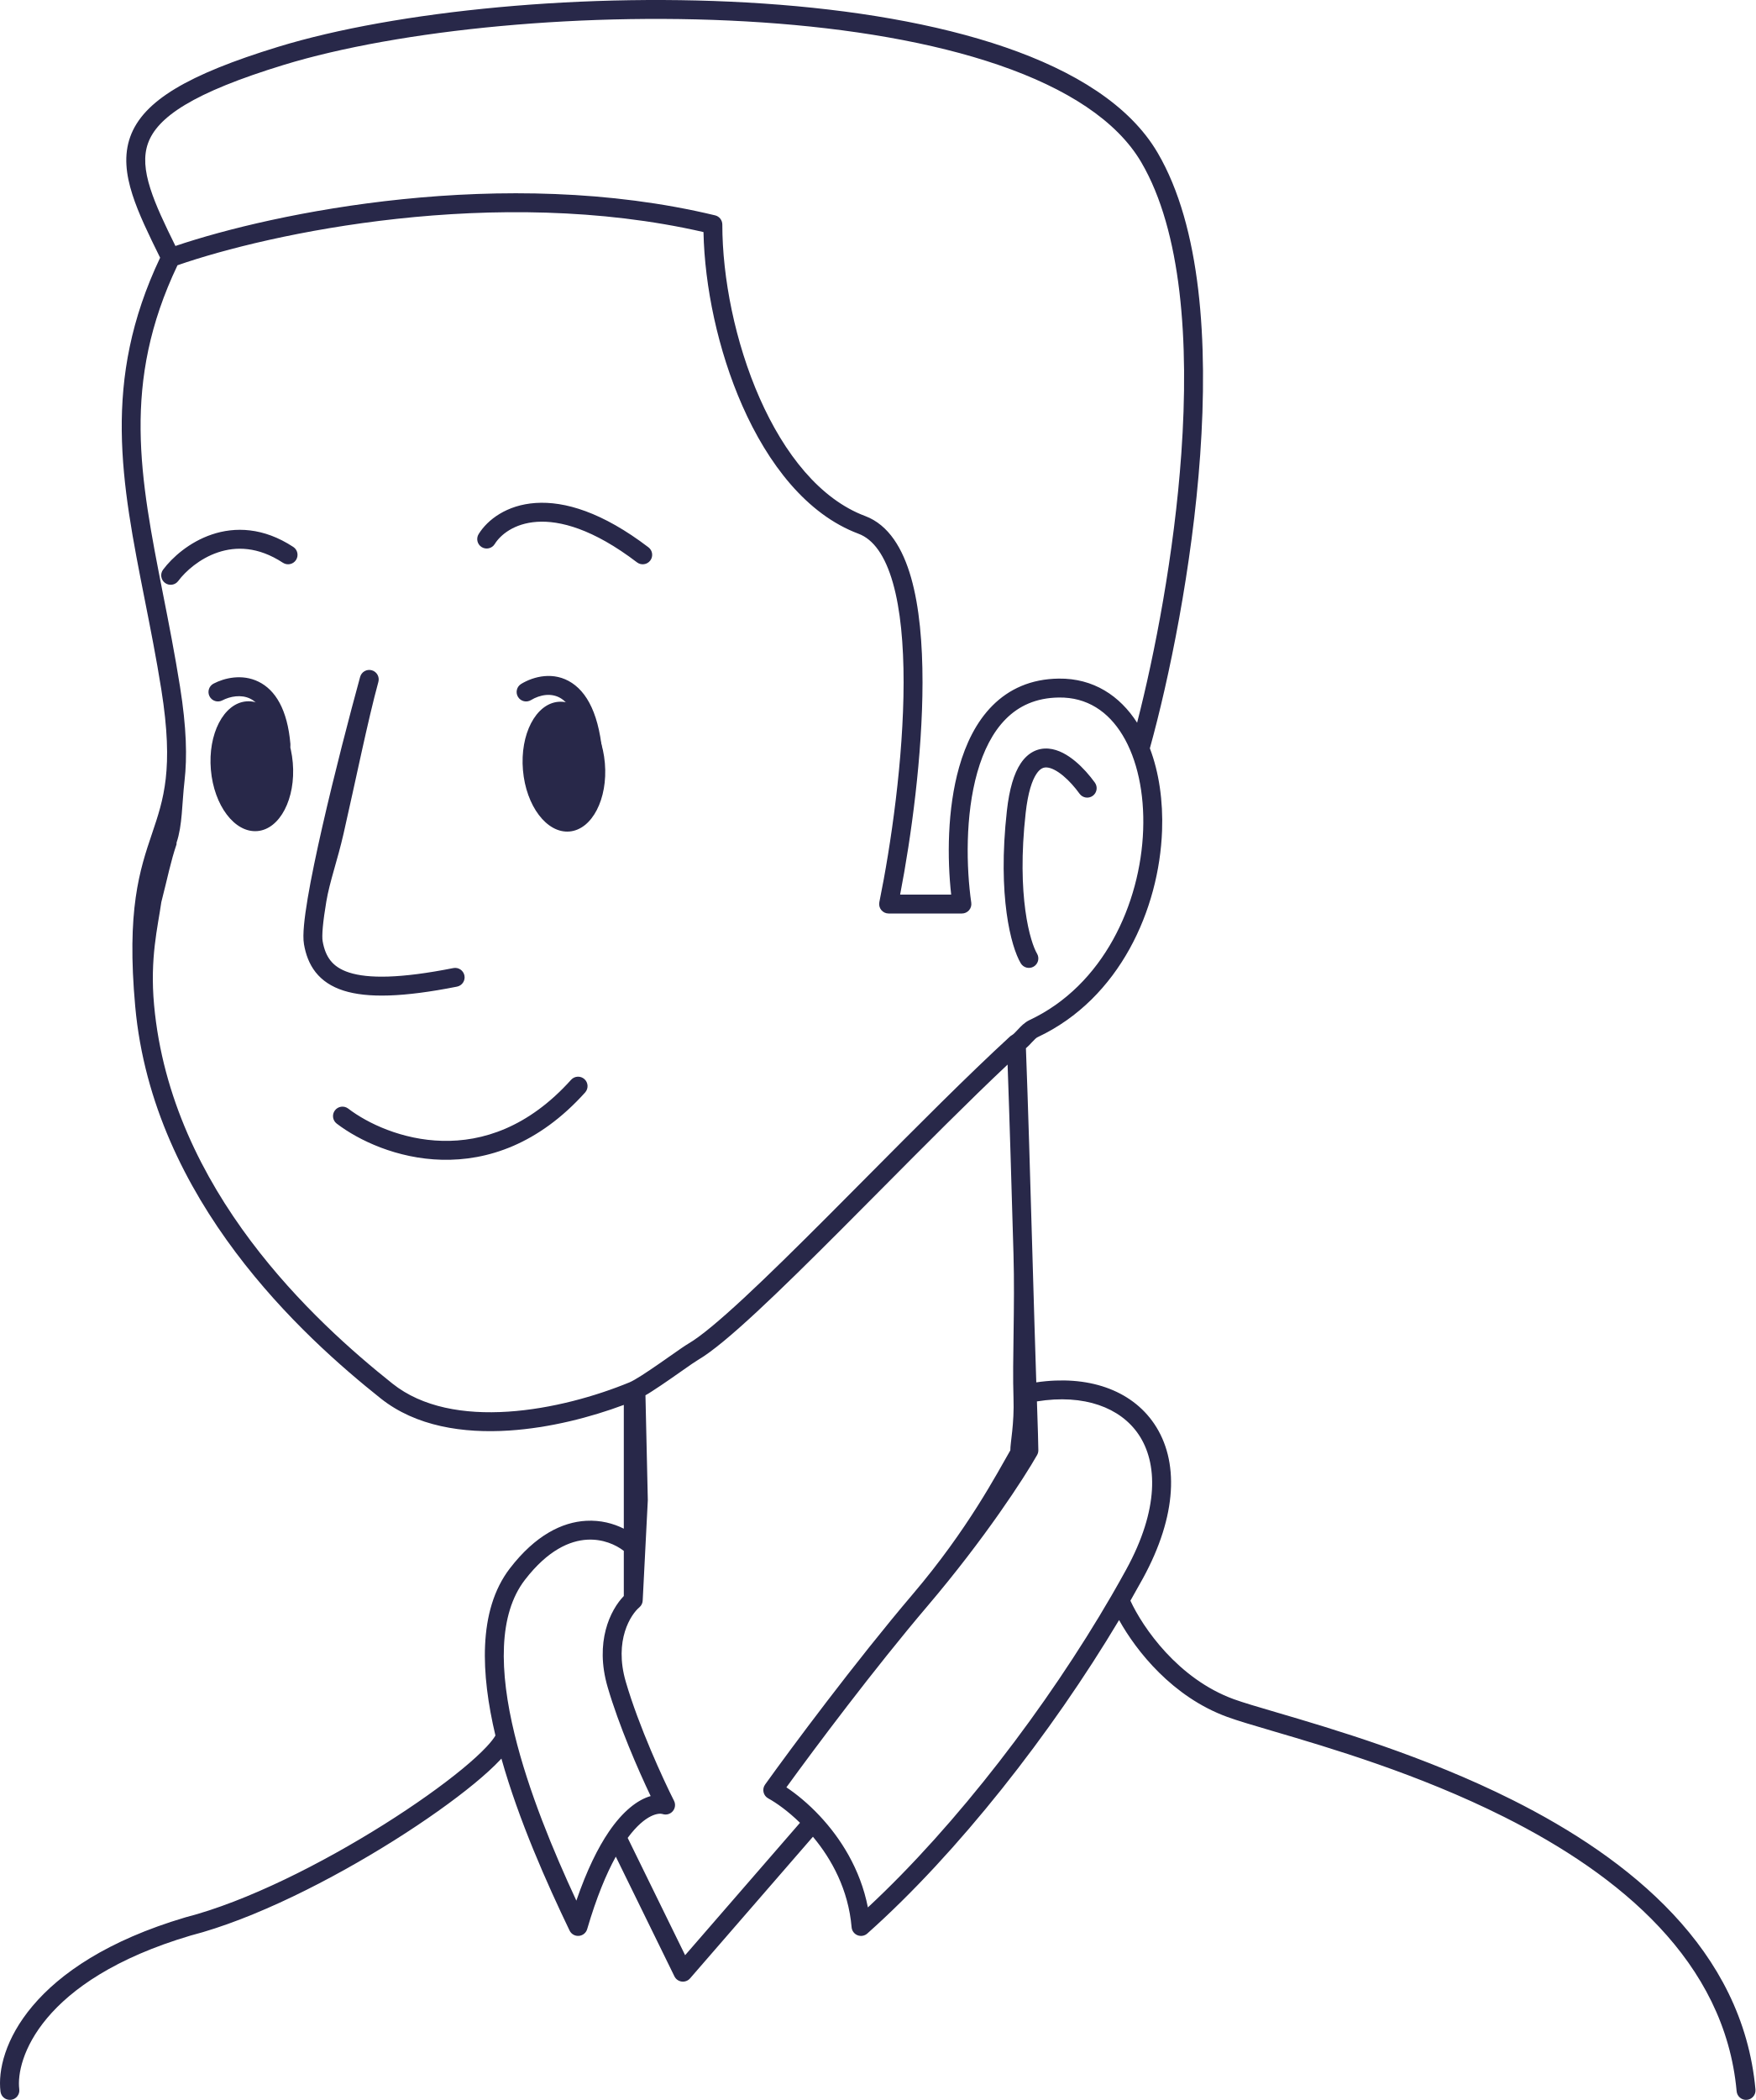
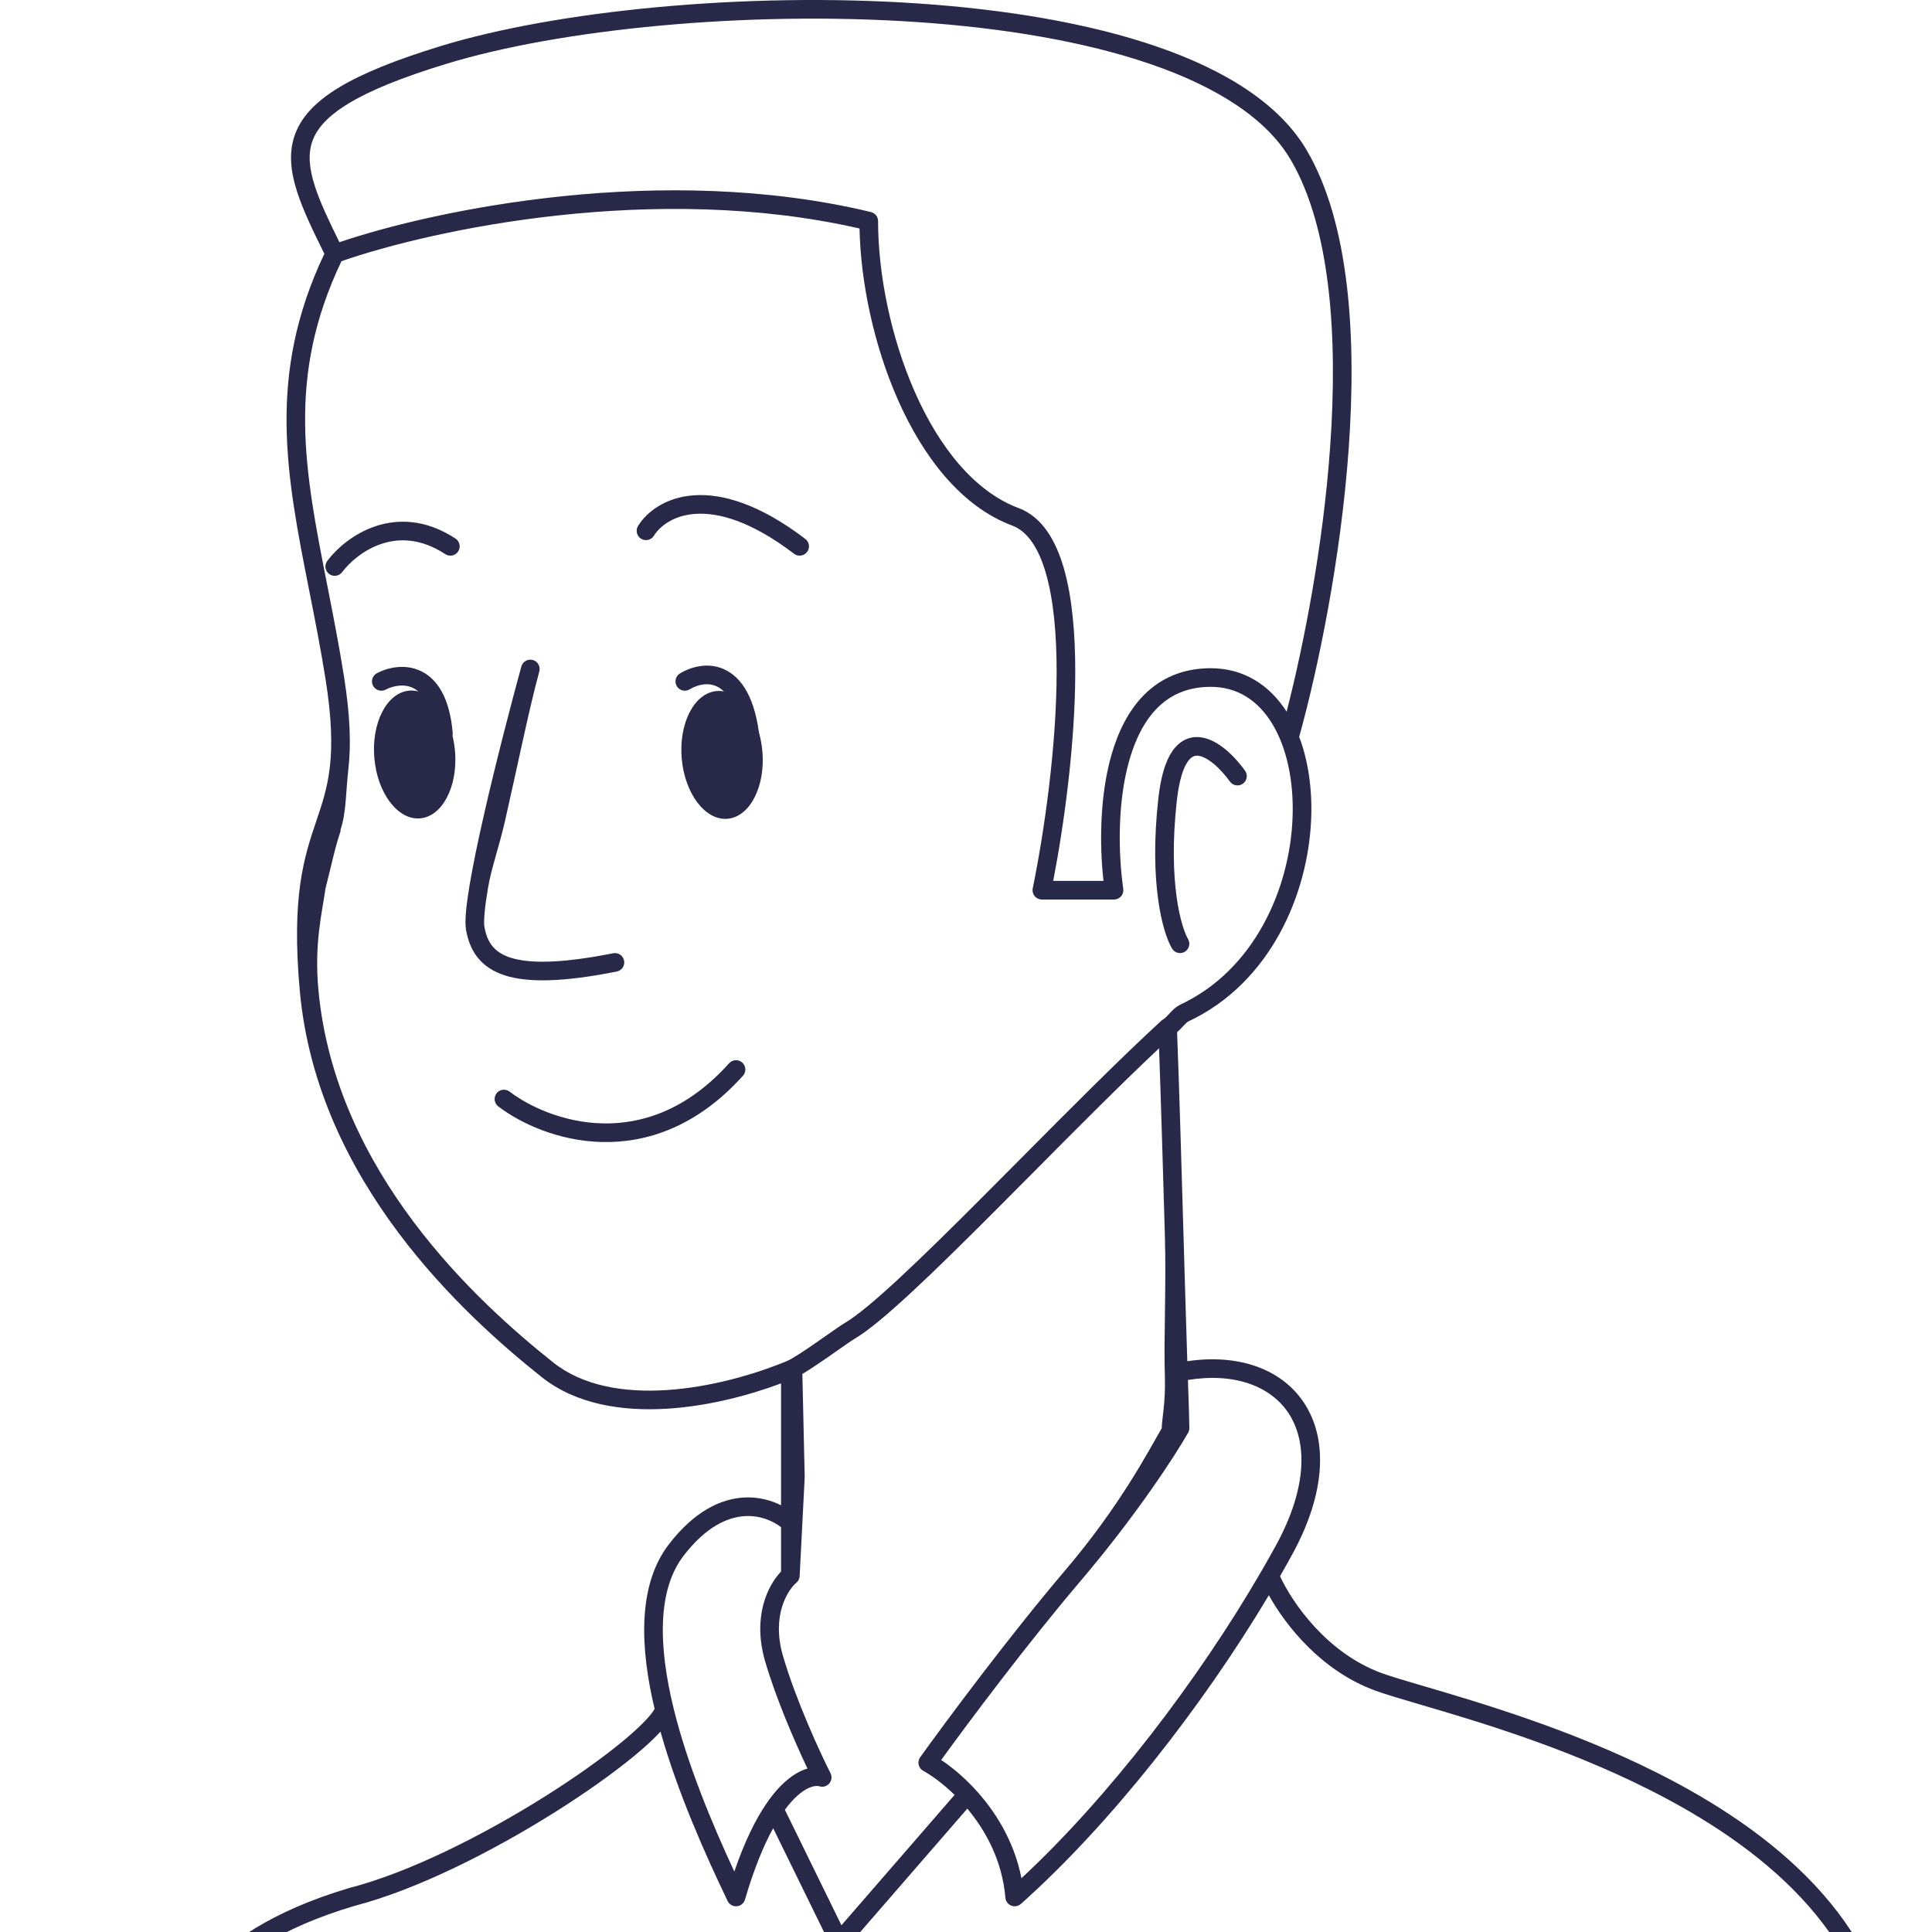
- <svg xmlns="http://www.w3.org/2000/svg" width="1114" height="1332" viewBox="0 0 1114 1332" fill="none">
-   <path fill-rule="evenodd" clip-rule="evenodd" d="M637.747 29.961C681.533 45.014 716.744 66.672 734.449 96.891C762.047 143.994 766.49 217.263 761.457 288.459C756.399 360.015 741.641 430.965 729.554 474.528C729.544 474.564 729.534 474.599 729.523 474.634C735.385 490.039 737.945 508.141 737.268 526.828C735.465 576.61 710.476 633.358 658.323 657.854C657.468 658.256 656.517 659.13 654.669 661.12C654.565 661.232 654.456 661.35 654.344 661.472C653.445 662.446 652.285 663.702 650.891 664.898C652.239 700.245 653.668 749.393 655.003 795.269C655.882 825.498 656.72 854.307 657.466 876.812C689.924 872.015 717.632 881.419 732.306 903.126C747.979 926.308 747.09 961.042 725.035 1001.31C722.496 1005.94 719.876 1010.61 717.182 1015.3C725.021 1032.27 747.357 1064.89 782.823 1077.79C788.655 1079.91 797.877 1082.62 809.572 1086.05C845.271 1096.54 904.012 1113.8 959.713 1141.75C1033.76 1178.9 1105.7 1236.36 1113.75 1325.38C1114.05 1328.68 1111.61 1331.6 1108.31 1331.9C1105.01 1332.2 1102.1 1329.76 1101.8 1326.46C1094.34 1243.99 1027.54 1189.2 954.332 1152.47C899.794 1125.11 843.516 1108.57 807.625 1098.02C795.277 1094.39 785.343 1091.47 778.722 1089.06C743.877 1076.39 720.889 1047.18 709.991 1027.57C667.147 1099.31 607.802 1175.16 550.263 1226.4C548.567 1227.92 546.163 1228.34 544.053 1227.5C541.942 1226.66 540.488 1224.7 540.294 1222.43C538.262 1198.66 527.706 1179.29 515.758 1165.02L437.804 1254.86C436.485 1256.38 434.492 1257.13 432.497 1256.87C430.502 1256.61 428.769 1255.37 427.884 1253.56L390.691 1177.64C384.668 1188.57 378.429 1203.48 372.53 1223.61C371.831 1226 369.736 1227.7 367.261 1227.9C364.785 1228.11 362.441 1226.76 361.365 1224.52C346.964 1194.56 329.175 1154.7 318.118 1115.44C317.891 1115.69 317.661 1115.93 317.429 1116.18C313.182 1120.71 307.572 1125.82 300.945 1131.28C287.676 1142.21 269.979 1154.81 250.097 1167.32C210.465 1192.24 161.477 1217.22 120.876 1227.71C25.292 1256.06 9.902 1306.59 12.226 1325.18C12.637 1328.47 10.305 1331.47 7.017 1331.88C3.728 1332.29 0.73 1329.96 0.319 1326.67C-3.024 1299.93 18.842 1245.42 117.568 1216.17C117.636 1216.15 117.705 1216.13 117.774 1216.11C156.653 1206.09 204.477 1181.83 243.708 1157.16C263.275 1144.85 280.535 1132.54 293.316 1122.02C299.714 1116.75 304.902 1112 308.674 1107.97C311.627 1104.82 313.402 1102.44 314.32 1100.82C309.631 1081.02 306.947 1061.47 307.75 1043.65C308.579 1025.21 313.158 1008.22 323.518 994.763C339.723 973.718 356.67 965.468 371.863 964.62C381.08 964.106 389.257 966.342 395.772 969.617V891.109C374.779 898.953 348.876 905.68 323.072 907.365C293.863 909.273 263.86 904.769 241.536 887.001C192.44 847.925 97.043 761.66 85.797 638.469C83.016 608.001 83.689 586.336 86.089 569.32C88.493 552.274 92.606 540.105 96.401 528.878C100.182 517.691 103.594 507.575 105.147 493.948C106.702 480.304 106.413 462.872 102.347 437.368C99.19 417.562 95.467 398.745 91.869 380.558C77.094 305.871 64.419 241.799 101.595 163.464C94.309 148.755 87.86 135.452 84.008 123.423C79.907 110.614 78.461 98.411 82.615 86.812C86.775 75.196 96.14 65.315 111.212 56.231C126.259 47.164 147.548 38.554 176.516 29.686C250.88 6.922 372.767 -5.349 484.368 2.25C540.205 6.052 593.786 14.847 637.747 29.961ZM112.603 168.258C77.061 242.857 88.809 302.543 103.425 376.803C107.067 395.305 110.887 414.712 114.198 435.479C118.382 461.726 118.781 480.293 117.07 495.306C115.368 510.237 115.763 523.384 112.006 534.5V535.5C108.239 546.647 106.506 556 102.347 572.221C100.106 588.111 95.029 607.596 97.748 637.378C108.502 755.187 200.105 838.688 249.009 877.612C267.995 892.723 294.465 897.208 322.29 895.391C350.007 893.581 378.157 885.564 399.483 876.76C400.961 876.15 403.605 874.645 407.143 872.389C410.564 870.207 414.479 867.547 418.366 864.855C420.563 863.333 422.794 861.769 424.926 860.275C430.078 856.663 434.652 853.457 436.763 852.233C444.356 847.831 456.582 837.588 472.102 823.185C487.467 808.926 505.616 791.016 524.92 771.687C533.075 763.522 541.436 755.103 549.875 746.606C581.304 714.961 613.81 682.232 640.712 657.506C641.059 657.187 641.443 656.91 641.854 656.681C642.934 656.08 643.968 655.01 645.874 652.956L646.008 652.813C647.582 651.115 650.002 648.505 653.221 646.993C700.068 624.989 723.579 573.237 725.276 526.394C726.122 503.044 721.495 481.62 712.233 466.32C703.095 451.225 689.599 442.204 671.846 442.423C657.214 442.604 646.363 447.801 638.161 456.029C629.816 464.399 623.936 476.2 620.057 489.862C612.281 517.249 613.03 550.38 616.212 572.572C616.459 574.294 615.946 576.039 614.806 577.354C613.666 578.668 612.012 579.424 610.272 579.424H563.772C561.97 579.424 560.263 578.613 559.124 577.217C557.984 575.821 557.533 573.986 557.894 572.221C565.262 536.208 573.24 481.108 573.285 432.88C573.308 408.73 571.337 386.679 566.501 369.714C561.594 352.502 554.217 342.114 544.671 338.544C511.691 326.21 487.169 294.062 470.97 257.346C455.419 222.097 447.039 181.547 446.322 147.19C314.473 116.972 170.751 148.008 112.603 168.258ZM111.3 156.018C173.03 135.089 319.538 104.334 453.675 136.59C456.372 137.238 458.272 139.65 458.272 142.424C458.272 176.095 466.351 217.145 481.949 252.502C497.626 288.036 520.354 316.638 548.874 327.304C563.928 332.934 572.83 348.146 578.041 366.424C583.322 384.95 585.308 408.28 585.285 432.892C585.241 479.049 578.118 531.038 571.083 567.424H603.464C600.928 544.583 600.906 513.374 608.513 486.585C612.721 471.764 619.385 457.865 629.662 447.556C640.082 437.105 653.931 430.644 671.698 430.424C693.723 430.152 710.48 441.315 721.439 458.404C732.583 415.085 744.968 351.541 749.487 287.613C754.505 216.635 749.697 146.653 724.095 102.957C708.551 76.426 676.637 56.02 633.845 41.309C591.227 26.657 538.778 17.983 483.552 14.222C373.027 6.696 252.665 18.925 180.029 41.161C151.402 49.924 131.206 58.193 117.406 66.509C103.633 74.81 96.791 82.818 93.912 90.858C91.028 98.913 91.711 108.129 95.436 119.764C98.807 130.29 104.43 142.108 111.3 156.018ZM409.506 885L411.006 951.5L407.772 1014.92C407.772 1016.7 406.981 1018.39 405.613 1019.53C400.417 1023.86 389.311 1040.27 397.032 1066.74C405.283 1095.03 420.863 1128.85 427.626 1142.21C428.724 1144.38 428.404 1147 426.815 1148.84C425.226 1150.69 422.682 1151.39 420.375 1150.62C418.358 1149.94 409.797 1150.1 398.229 1165.75L434.676 1240.15L507.552 1156.17C499.963 1148.76 492.612 1143.55 487.385 1140.68C485.881 1139.86 484.802 1138.43 484.422 1136.75C484.041 1135.08 484.396 1133.32 485.395 1131.93C501.44 1109.53 542.649 1054.02 579.202 1011.04C614.199 969.886 632.563 934.491 641.006 919.924C640.925 915 643.589 903.554 643.003 886.5C642.195 862.998 643.975 828.887 643.003 795.453C641.791 753.794 640.504 709.505 639.267 675.244C614.634 698.433 586.25 727.012 558.514 754.938C550.044 763.465 541.635 771.932 533.411 780.167C514.096 799.505 495.81 817.554 480.265 831.981C464.874 846.265 451.713 857.437 442.782 862.614C441.138 863.567 437.384 866.199 432.616 869.542C430.336 871.14 427.823 872.901 425.199 874.719C421.276 877.436 417.212 880.2 413.595 882.507C411.587 883.787 411.327 883.991 409.506 885ZM395.772 983.702C390.634 979.744 382.376 976.052 372.532 976.602C361.591 977.212 347.622 983.129 333.026 1002.08C324.648 1012.96 320.498 1027.29 319.738 1044.19C318.977 1061.08 321.63 1080.14 326.465 1100C335.31 1136.34 351.239 1174.51 365.667 1205.55C372.324 1186.15 379.383 1171.98 386.314 1161.81C395.231 1148.72 404.559 1141.55 412.802 1139.22C404.916 1122.64 392.641 1094.54 385.512 1070.1C377.154 1041.45 387.248 1021.1 395.772 1012.33V983.702ZM657.875 888.888C658.431 905.296 658.772 916.668 658.772 919.924C658.772 920.96 658.504 921.978 657.993 922.88C649.962 937.063 624.974 975.739 588.343 1018.81C554.675 1058.4 516.915 1108.85 498.925 1133.68C505.289 1137.92 512.772 1144.01 520.088 1151.82C533.054 1165.66 545.807 1185.23 550.629 1209.85C606.994 1157.46 664.602 1082.11 705.279 1011.92C708.464 1006.42 711.544 1000.96 714.51 995.541C735.455 957.305 734.495 927.789 722.365 909.846C710.901 892.889 687.935 884.041 657.875 888.888ZM340.659 330.998C326.149 331.964 317.446 339.301 313.876 345.078C312.134 347.897 308.437 348.77 305.618 347.028C302.799 345.286 301.926 341.588 303.668 338.77C309.265 329.713 321.463 320.25 339.861 319.025C358.236 317.801 382.098 324.81 411.41 347.152C414.045 349.161 414.553 352.926 412.544 355.561C410.535 358.196 406.77 358.704 404.135 356.696C376.246 335.438 355.192 330.03 340.659 330.998ZM138.262 350.373C126.645 354.283 117.664 362.377 113.079 368.514C111.096 371.169 107.336 371.714 104.682 369.731C102.027 367.748 101.482 363.988 103.465 361.333C109.214 353.637 120.083 343.831 134.433 339C149.085 334.067 167.054 334.453 186.06 346.905C188.832 348.721 189.607 352.44 187.791 355.212C185.975 357.984 182.256 358.759 179.484 356.943C163.69 346.595 149.577 346.563 138.262 350.373ZM235.86 425.138C239.055 426.014 240.935 429.315 240.059 432.511C233.49 456.456 225.551 495.537 217.947 528.878C214.143 545.556 209.156 559.209 207.034 571.813C205.973 578.12 205.213 583.581 204.814 587.976C204.402 592.525 204.429 595.431 204.684 596.895C205.573 602.008 207.16 606.067 209.669 609.244C212.134 612.367 215.812 615.047 221.598 616.896C233.551 620.714 253.755 620.758 287.604 614.038C290.854 613.393 294.012 615.505 294.657 618.755C295.303 622.005 293.191 625.163 289.941 625.809C255.79 632.589 232.993 633.133 217.947 628.326C210.233 625.862 204.41 621.949 200.251 616.681C196.135 611.468 193.972 605.339 192.861 598.952C192.316 595.816 192.441 591.554 192.863 586.892C193.3 582.075 194.113 576.283 195.201 569.821C197.378 556.888 200.71 540.961 204.535 524.189C212.189 490.63 221.888 453.392 228.486 429.337C229.363 426.141 232.664 424.261 235.86 425.138ZM356.268 443.211C350.175 439.169 342.599 440.597 336.878 444.057C334.043 445.773 330.354 444.865 328.639 442.029C326.924 439.194 327.832 435.505 330.667 433.79C338.446 429.084 351.37 425.562 362.902 433.211C374.233 440.728 381.751 457.506 382.769 487.218C382.882 490.53 380.29 493.307 376.978 493.42C373.666 493.534 370.889 490.941 370.776 487.629C369.794 458.941 362.562 447.386 356.268 443.211ZM158.725 443.152C152.997 440.351 146.012 441.656 141.045 444.245C138.107 445.776 134.483 444.635 132.951 441.697C131.42 438.758 132.561 435.134 135.499 433.603C142.366 430.025 153.581 427.28 163.995 432.371C174.764 437.636 182.362 450.091 184.25 471.906C184.536 475.208 182.091 478.116 178.79 478.401C175.488 478.687 172.58 476.242 172.295 472.941C170.583 453.157 164.097 445.778 158.725 443.152ZM682.14 482.798C686.962 486.794 691.298 491.781 694.639 496.414C696.577 499.102 695.97 502.852 693.282 504.79C690.594 506.729 686.844 506.121 684.906 503.433C681.997 499.4 678.333 495.228 674.483 492.037C670.507 488.742 666.987 487.035 664.311 486.801C662.291 486.624 660.028 487.179 657.566 490.864C654.833 494.952 652.196 502.541 650.735 515.591C647.785 541.947 648.499 562.532 650.53 577.465C652.585 592.572 655.935 601.512 657.926 604.851C659.623 607.697 658.691 611.38 655.845 613.077C652.998 614.774 649.315 613.842 647.619 610.996C644.443 605.668 640.793 594.908 638.64 579.082C636.463 563.082 635.76 541.5 638.81 514.256C640.349 500.506 643.274 490.653 647.588 484.196C652.173 477.335 658.442 474.24 665.359 474.847C671.62 475.395 677.444 478.906 682.14 482.798ZM370.783 684.461C373.248 686.676 373.45 690.47 371.235 692.934C341.661 725.841 309.143 736.314 280.39 735.622C251.926 734.937 227.554 723.334 213.629 712.691C210.996 710.678 210.493 706.913 212.505 704.28C214.518 701.647 218.283 701.144 220.916 703.156C233.157 712.513 255.135 723.01 280.679 723.625C305.935 724.233 335.084 715.206 362.31 684.913C364.525 682.448 368.318 682.246 370.783 684.461Z" fill="#282849" />
-   <ellipse cx="159.772" cy="486.008" rx="26.082" ry="41.284" transform="rotate(-4.88078 159.772 486.008)" fill="#282849" />
-   <ellipse cx="357.772" cy="486.277" rx="26.082" ry="41.284" transform="rotate(-4.88078 357.772 486.277)" fill="#282849" />
+ <svg xmlns="http://www.w3.org/2000/svg" width="800" height="800" viewBox="0 0 800 800" fill="none">
+   <mask id="mask0_127_224" style="mask-type:alpha" maskUnits="userSpaceOnUse" x="0" y="0" width="800" height="800">
+     <rect width="800" height="800" fill="#D9D9D9" />
+   </mask>
+   <g mask="url(#mask0_127_224)">
+     <path fill-rule="evenodd" clip-rule="evenodd" d="M478.965 19.26C507.112 28.937 529.747 42.859 541.129 62.285C558.87 92.564 561.726 139.664 558.49 185.431C555.239 231.43 545.752 277.039 537.982 305.042C537.975 305.065 537.969 305.088 537.962 305.111C541.73 315.014 543.376 326.65 542.941 338.663C541.782 370.664 525.718 407.144 492.192 422.891C491.643 423.149 491.031 423.711 489.843 424.99C489.776 425.062 489.707 425.138 489.634 425.216C489.056 425.842 488.311 426.65 487.415 427.419C488.281 450.141 489.2 481.735 490.058 511.226C490.623 530.658 491.161 549.177 491.641 563.644C512.506 560.561 530.318 566.606 539.751 580.559C549.826 595.462 549.255 617.79 535.077 643.673C533.445 646.653 531.761 649.652 530.029 652.667C535.068 663.577 549.426 684.546 572.225 692.836C575.974 694.2 581.902 695.942 589.42 698.151C612.369 704.894 650.129 715.99 685.936 733.954C733.533 757.833 779.782 794.771 784.955 852.001C785.147 854.123 783.582 855.998 781.461 856.19C779.339 856.382 777.464 854.817 777.272 852.696C772.481 799.68 729.537 764.459 682.477 740.849C647.418 723.26 611.241 712.626 588.169 705.844C580.231 703.511 573.845 701.634 569.589 700.086C547.189 691.941 532.412 673.164 525.406 660.556C497.865 706.672 459.716 755.431 422.727 788.374C421.637 789.345 420.092 789.617 418.735 789.077C417.379 788.537 416.444 787.277 416.319 785.822C415.013 770.539 408.227 758.084 400.546 748.915L350.435 806.664C349.587 807.641 348.306 808.128 347.024 807.961C345.741 807.793 344.627 806.994 344.058 805.833L320.149 757.026C316.277 764.051 312.267 773.64 308.475 786.579C308.026 788.111 306.679 789.208 305.087 789.338C303.496 789.468 301.989 788.604 301.297 787.165C292.04 767.903 280.605 742.282 273.497 717.041C273.351 717.2 273.203 717.359 273.054 717.518C270.324 720.431 266.718 723.718 262.457 727.226C253.928 734.251 242.552 742.351 229.771 750.389C204.294 766.414 172.803 782.467 146.703 789.211C85.258 807.438 75.366 839.921 76.859 851.87C77.124 853.984 75.624 855.911 73.51 856.176C71.397 856.44 69.469 854.941 69.205 852.827C67.056 835.639 81.112 800.6 144.577 781.796C144.621 781.783 144.665 781.77 144.709 781.759C169.702 775.314 200.445 759.722 225.664 743.86C238.242 735.948 249.338 728.038 257.554 721.271C261.666 717.885 265.001 714.83 267.426 712.243C269.324 710.217 270.465 708.684 271.056 707.645C268.041 694.916 266.316 682.351 266.832 670.891C267.365 659.042 270.309 648.116 276.968 639.467C287.385 625.939 298.279 620.635 308.046 620.09C313.971 619.76 319.227 621.197 323.416 623.303V572.835C309.921 577.877 293.27 582.202 276.682 583.285C257.905 584.511 238.618 581.616 224.268 570.194C192.707 545.074 131.382 489.621 124.153 410.429C122.365 390.844 122.798 376.916 124.341 365.978C125.886 355.021 128.53 347.197 130.97 339.98C133.4 332.789 135.594 326.286 136.592 317.526C137.591 308.756 137.406 297.55 134.792 281.155C132.762 268.423 130.37 256.327 128.057 244.635C118.559 196.624 110.411 155.437 134.309 105.08C129.625 95.625 125.479 87.073 123.003 79.341C120.367 71.107 119.437 63.262 122.108 55.806C124.782 48.339 130.802 41.986 140.491 36.147C150.163 30.318 163.849 24.784 182.47 19.084C230.274 4.45 308.627 -3.439 380.368 1.446C416.262 3.891 450.706 9.544 478.965 19.26ZM141.385 108.162C118.538 156.116 126.089 194.485 135.485 242.221C137.826 254.115 140.282 266.591 142.41 279.941C145.1 296.813 145.356 308.749 144.256 318.4C143.163 327.997 143.417 336.449 141.001 343.594V344.237C138.579 351.403 137.466 357.415 134.792 367.843C133.352 378.058 130.088 390.583 131.835 409.728C138.749 485.46 197.634 539.137 229.071 564.158C241.276 573.872 258.292 576.756 276.179 575.587C293.996 574.424 312.092 569.27 325.801 563.611C326.751 563.219 328.451 562.251 330.725 560.801C332.925 559.398 335.441 557.689 337.94 555.958C339.352 554.979 340.786 553.974 342.156 553.013C345.469 550.692 348.409 548.631 349.766 547.844C354.647 545.014 362.507 538.43 372.483 529.171C382.36 520.005 394.027 508.492 406.436 496.066C411.678 490.818 417.053 485.406 422.478 479.944C442.682 459.601 463.578 438.562 480.871 422.667C481.094 422.462 481.341 422.284 481.606 422.137C482.299 421.75 482.964 421.062 484.19 419.742L484.275 419.65C485.287 418.559 486.843 416.881 488.913 415.909C519.027 401.764 534.141 368.496 535.232 338.384C535.776 323.374 532.801 309.601 526.848 299.766C520.973 290.063 512.297 284.264 500.885 284.405C491.479 284.521 484.504 287.862 479.231 293.151C473.867 298.531 470.087 306.117 467.593 314.9C462.595 332.505 463.076 353.803 465.122 368.069C465.28 369.176 464.951 370.297 464.218 371.142C463.485 371.987 462.422 372.473 461.304 372.473H431.412C430.253 372.473 429.156 371.952 428.424 371.055C427.691 370.157 427.401 368.978 427.633 367.843C432.37 344.693 437.498 309.272 437.527 278.27C437.541 262.745 436.275 248.57 433.166 237.665C430.011 226.6 425.269 219.922 419.133 217.627C397.932 209.699 382.168 189.033 371.756 165.43C361.759 142.771 356.371 116.704 355.911 94.618C271.154 75.194 178.764 95.144 141.385 108.162ZM140.548 100.293C180.23 86.84 274.409 67.069 360.638 87.805C362.371 88.222 363.593 89.772 363.593 91.555C363.593 113.2 368.786 139.588 378.813 162.317C388.891 185.159 403.501 203.545 421.835 210.402C431.512 214.021 437.234 223.8 440.584 235.55C443.979 247.459 445.256 262.456 445.241 278.277C445.213 307.949 440.634 341.369 436.111 364.759H456.927C455.297 350.076 455.283 330.014 460.173 312.793C462.878 303.266 467.161 294.331 473.768 287.704C480.466 280.986 489.369 276.832 500.79 276.691C514.949 276.516 525.721 283.692 532.765 294.678C539.929 266.83 547.891 225.982 550.796 184.887C554.021 139.26 550.931 94.274 534.473 66.184C524.48 49.129 503.965 36.012 476.457 26.555C449.061 17.136 415.344 11.56 379.844 9.143C308.795 4.305 231.422 12.166 184.728 26.46C166.326 32.093 153.343 37.408 144.473 42.754C135.619 48.09 131.221 53.238 129.37 58.406C127.516 63.584 127.955 69.509 130.35 76.988C132.516 83.755 136.131 91.352 140.548 100.293ZM332.244 568.908L333.209 611.656L331.13 652.427C331.13 653.572 330.621 654.657 329.742 655.39C326.402 658.174 319.263 668.722 324.226 685.739C329.529 703.922 339.545 725.665 343.892 734.254C344.598 735.649 344.392 737.332 343.371 738.515C342.349 739.699 340.714 740.149 339.231 739.655C337.934 739.222 332.431 739.321 324.995 749.383L348.425 797.211L395.272 743.224C390.393 738.463 385.667 735.114 382.307 733.27C381.34 732.739 380.647 731.819 380.403 730.744C380.158 729.668 380.386 728.539 381.028 727.642C391.342 713.246 417.833 677.557 441.33 649.928C463.828 623.475 475.633 600.722 481.06 591.358C481.008 588.193 482.721 580.835 482.344 569.872C481.824 554.764 482.969 532.837 482.344 511.344C481.565 484.564 480.737 456.094 479.942 434.07C464.108 448.976 445.861 467.348 428.032 485.299C422.587 490.781 417.181 496.224 411.894 501.517C399.478 513.949 387.724 525.551 377.73 534.826C367.837 544.008 359.376 551.189 353.635 554.518C352.579 555.13 350.165 556.822 347.1 558.971C345.634 559.998 344.019 561.13 342.332 562.299C339.811 564.046 337.198 565.822 334.873 567.305C333.582 568.128 333.415 568.259 332.244 568.908ZM323.416 632.357C320.113 629.812 314.804 627.439 308.476 627.792C301.443 628.185 292.463 631.988 283.081 644.173C277.695 651.168 275.027 660.378 274.538 671.238C274.049 682.098 275.755 694.351 278.863 707.12C284.549 730.477 294.788 755.016 304.063 774.971C308.342 762.495 312.88 753.388 317.336 746.85C323.068 738.439 329.064 733.824 334.363 732.327C329.294 721.674 321.403 703.61 316.82 687.899C311.448 669.478 317.936 656.398 323.416 650.757V632.357ZM491.904 571.407C492.262 581.955 492.481 589.265 492.481 591.358C492.481 592.024 492.309 592.679 491.98 593.258C486.818 602.375 470.754 627.238 447.207 654.926C425.564 680.374 401.29 712.808 389.726 728.768C393.817 731.491 398.627 735.41 403.33 740.43C411.665 749.327 419.863 761.908 422.963 777.73C459.196 744.052 496.228 695.616 522.377 650.493C524.424 646.96 526.404 643.448 528.311 639.967C541.775 615.388 541.158 596.414 533.361 584.88C525.991 573.979 511.228 568.291 491.904 571.407ZM287.987 212.777C278.659 213.398 273.065 218.114 270.77 221.828C269.65 223.64 267.274 224.201 265.462 223.081C263.65 221.961 263.088 219.585 264.208 217.772C267.806 211.951 275.647 205.867 287.474 205.08C299.286 204.293 314.626 208.799 333.468 223.161C335.162 224.452 335.489 226.872 334.197 228.567C332.906 230.261 330.486 230.587 328.792 229.296C310.864 215.631 297.329 212.154 287.987 212.777ZM157.879 225.231C150.412 227.745 144.638 232.948 141.691 236.894C140.416 238.6 137.999 238.95 136.293 237.675C134.586 236.401 134.236 233.984 135.511 232.277C139.207 227.33 146.193 221.026 155.418 217.921C164.837 214.75 176.388 214.997 188.606 223.002C190.388 224.17 190.886 226.56 189.718 228.342C188.551 230.124 186.16 230.622 184.378 229.455C174.226 222.803 165.153 222.783 157.879 225.231ZM220.618 273.293C222.673 273.856 223.881 275.978 223.318 278.033C219.095 293.425 213.992 318.548 209.103 339.98C206.658 350.702 203.453 359.478 202.089 367.581C201.406 371.635 200.918 375.146 200.662 377.97C200.396 380.895 200.414 382.763 200.578 383.704C201.149 386.991 202.169 389.6 203.782 391.643C205.367 393.65 207.731 395.373 211.451 396.561C219.135 399.016 232.122 399.044 253.882 394.725C255.971 394.31 258.001 395.667 258.416 397.757C258.831 399.846 257.473 401.876 255.384 402.291C233.43 406.649 218.776 406.999 209.103 403.909C204.145 402.325 200.402 399.81 197.728 396.423C195.082 393.072 193.692 389.133 192.978 385.026C192.627 383.01 192.707 380.271 192.979 377.274C193.26 374.177 193.782 370.454 194.482 366.3C195.881 357.987 198.023 347.748 200.482 336.967C205.402 315.393 211.637 291.455 215.879 275.992C216.442 273.938 218.564 272.729 220.618 273.293ZM298.021 284.911C294.104 282.313 289.234 283.23 285.557 285.455C283.734 286.558 281.363 285.974 280.26 284.151C279.158 282.329 279.741 279.957 281.564 278.855C286.564 275.83 294.872 273.565 302.285 278.483C309.57 283.315 314.403 294.1 315.057 313.2C315.13 315.329 313.463 317.114 311.334 317.187C309.205 317.26 307.42 315.593 307.347 313.464C306.716 295.023 302.067 287.595 298.021 284.911ZM171.033 284.873C167.352 283.073 162.861 283.912 159.669 285.575C157.78 286.56 155.45 285.826 154.466 283.937C153.481 282.048 154.215 279.719 156.104 278.735C160.518 276.434 167.727 274.67 174.422 277.943C181.344 281.327 186.228 289.334 187.442 303.357C187.626 305.48 186.054 307.349 183.932 307.533C181.81 307.716 179.94 306.145 179.757 304.022C178.656 291.304 174.487 286.561 171.033 284.873ZM507.503 310.359C510.602 312.928 513.389 316.134 515.537 319.112C516.783 320.84 516.393 323.25 514.665 324.496C512.937 325.742 510.526 325.352 509.281 323.624C507.411 321.031 505.055 318.349 502.58 316.298C500.024 314.18 497.762 313.083 496.041 312.932C494.743 312.818 493.288 313.175 491.705 315.544C489.949 318.172 488.253 323.05 487.314 331.439C485.418 348.382 485.877 361.615 487.183 371.214C488.504 380.925 490.657 386.672 491.937 388.819C493.028 390.648 492.429 393.016 490.599 394.107C488.769 395.197 486.402 394.598 485.311 392.769C483.269 389.344 480.923 382.427 479.539 372.254C478.14 361.968 477.688 348.095 479.648 330.581C480.638 321.742 482.518 315.409 485.292 311.258C488.239 306.847 492.268 304.858 496.715 305.247C500.74 305.6 504.484 307.857 507.503 310.359ZM307.352 439.995C308.936 441.418 309.066 443.857 307.642 445.441C288.631 466.595 267.728 473.327 249.244 472.882C230.947 472.442 215.279 464.983 206.328 458.141C204.635 456.848 204.312 454.427 205.606 452.735C206.899 451.042 209.32 450.719 211.012 452.013C218.881 458.027 233.01 464.775 249.43 465.171C265.665 465.561 284.403 459.759 301.905 440.285C303.329 438.701 305.767 438.571 307.352 439.995Z" fill="#282849" />
+     <ellipse cx="171.707" cy="312.422" rx="16.766" ry="26.539" transform="rotate(-4.88078 171.707 312.422)" fill="#282849" />
+     <ellipse cx="298.988" cy="312.596" rx="16.766" ry="26.539" transform="rotate(-4.88078 298.988 312.596)" fill="#282849" />
+   </g>
</svg>
